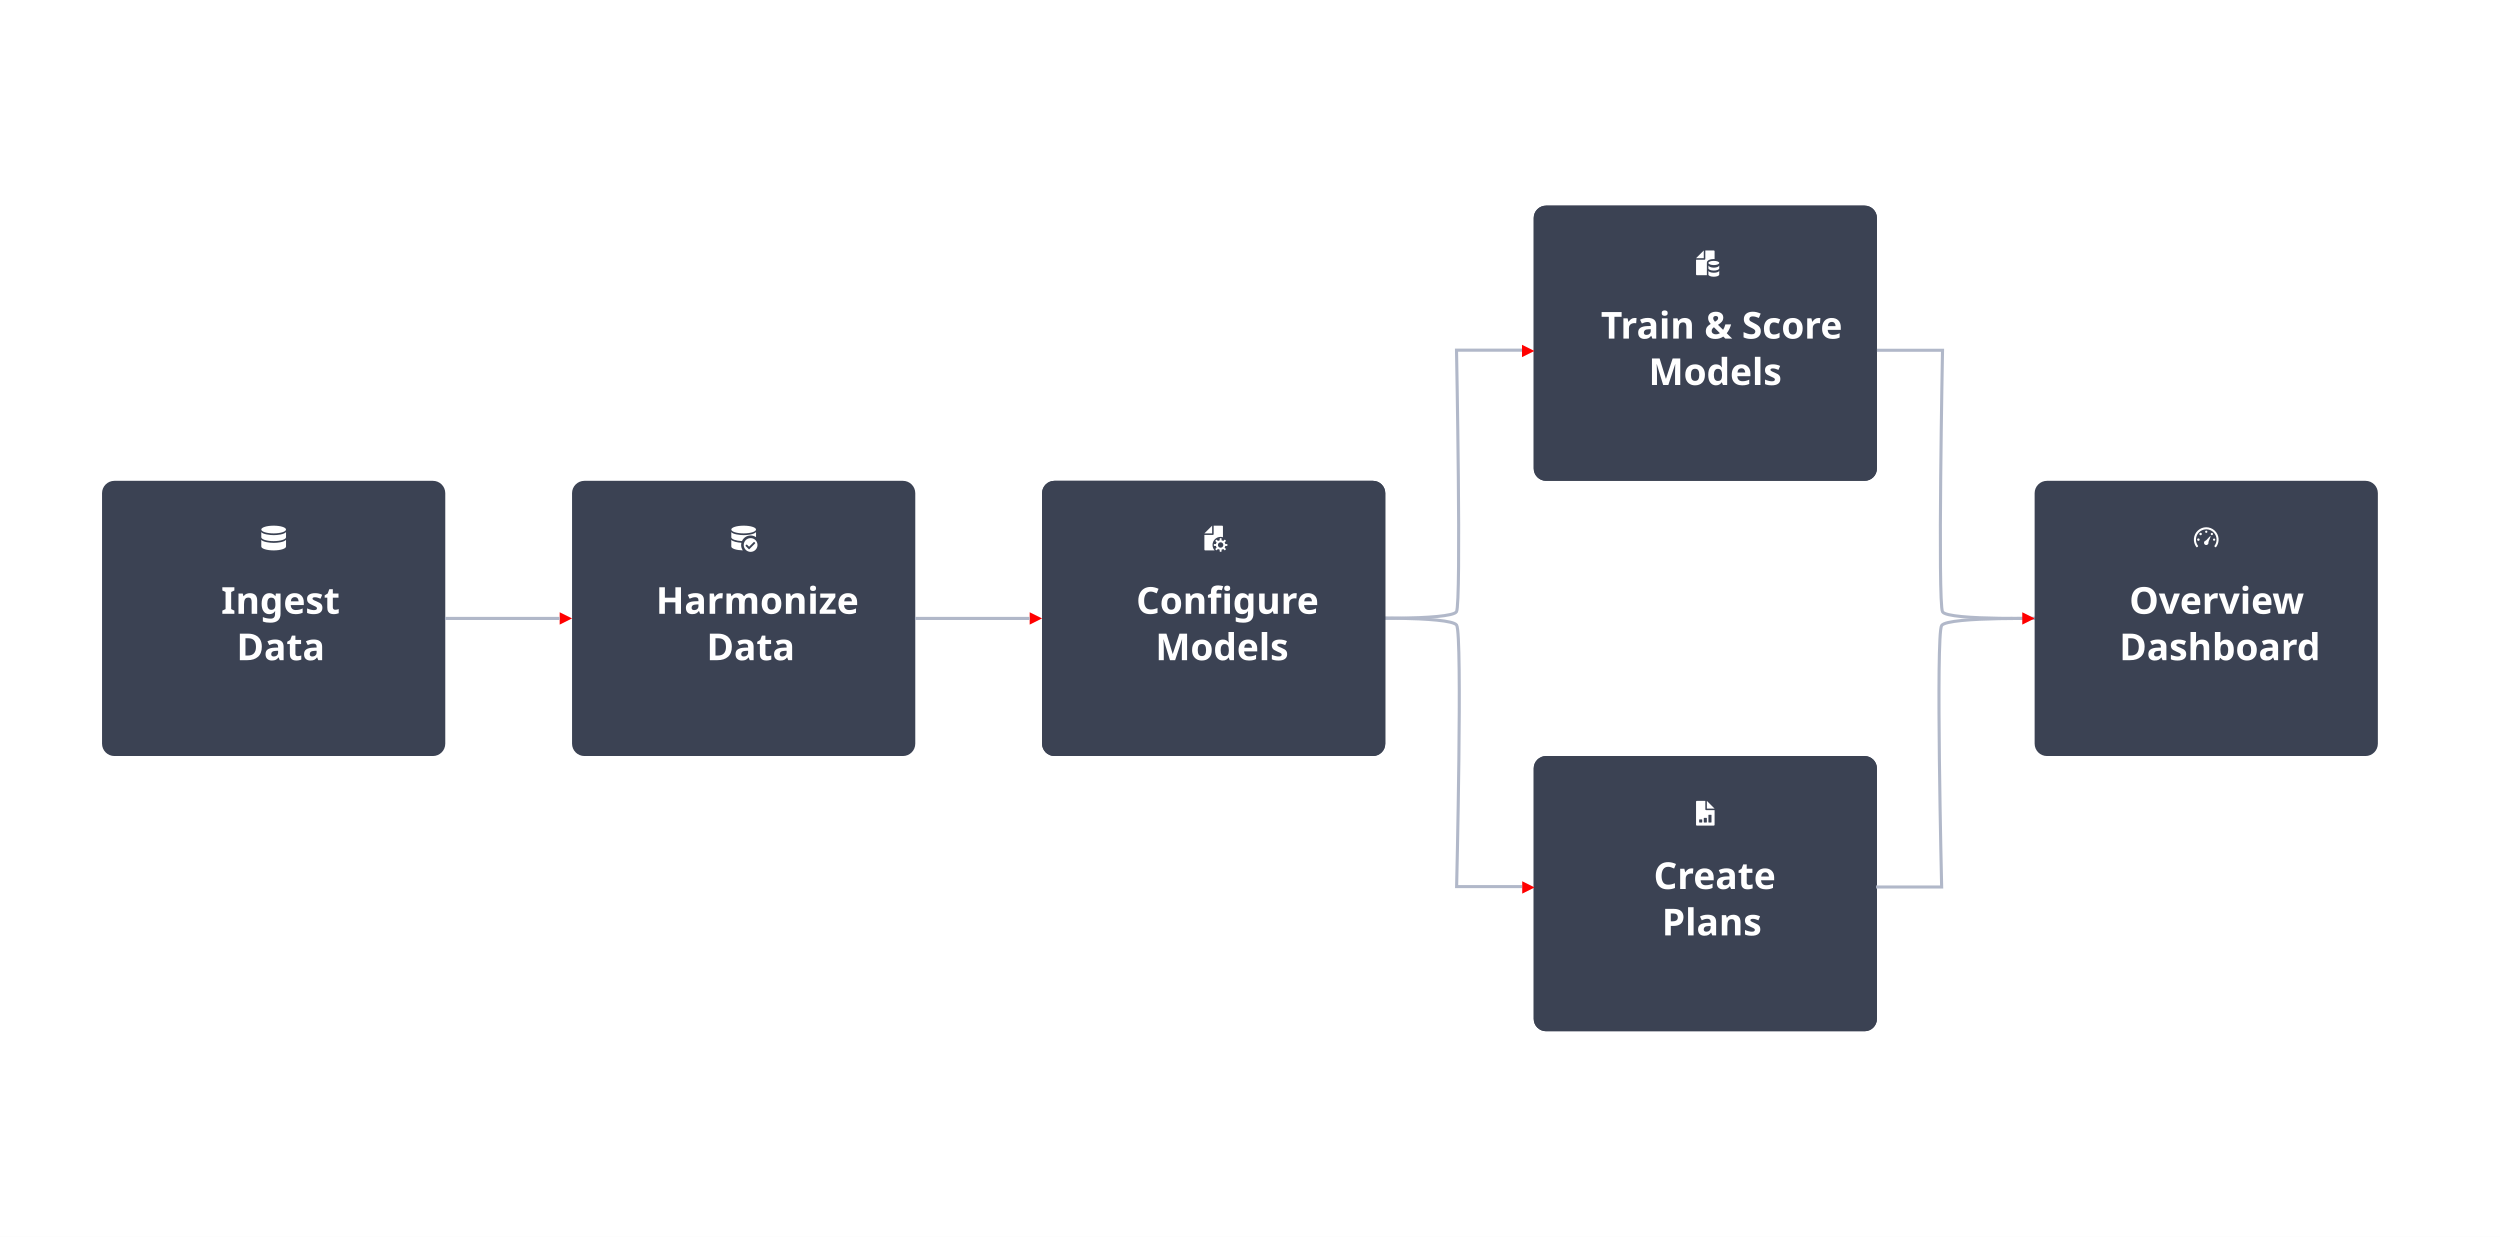
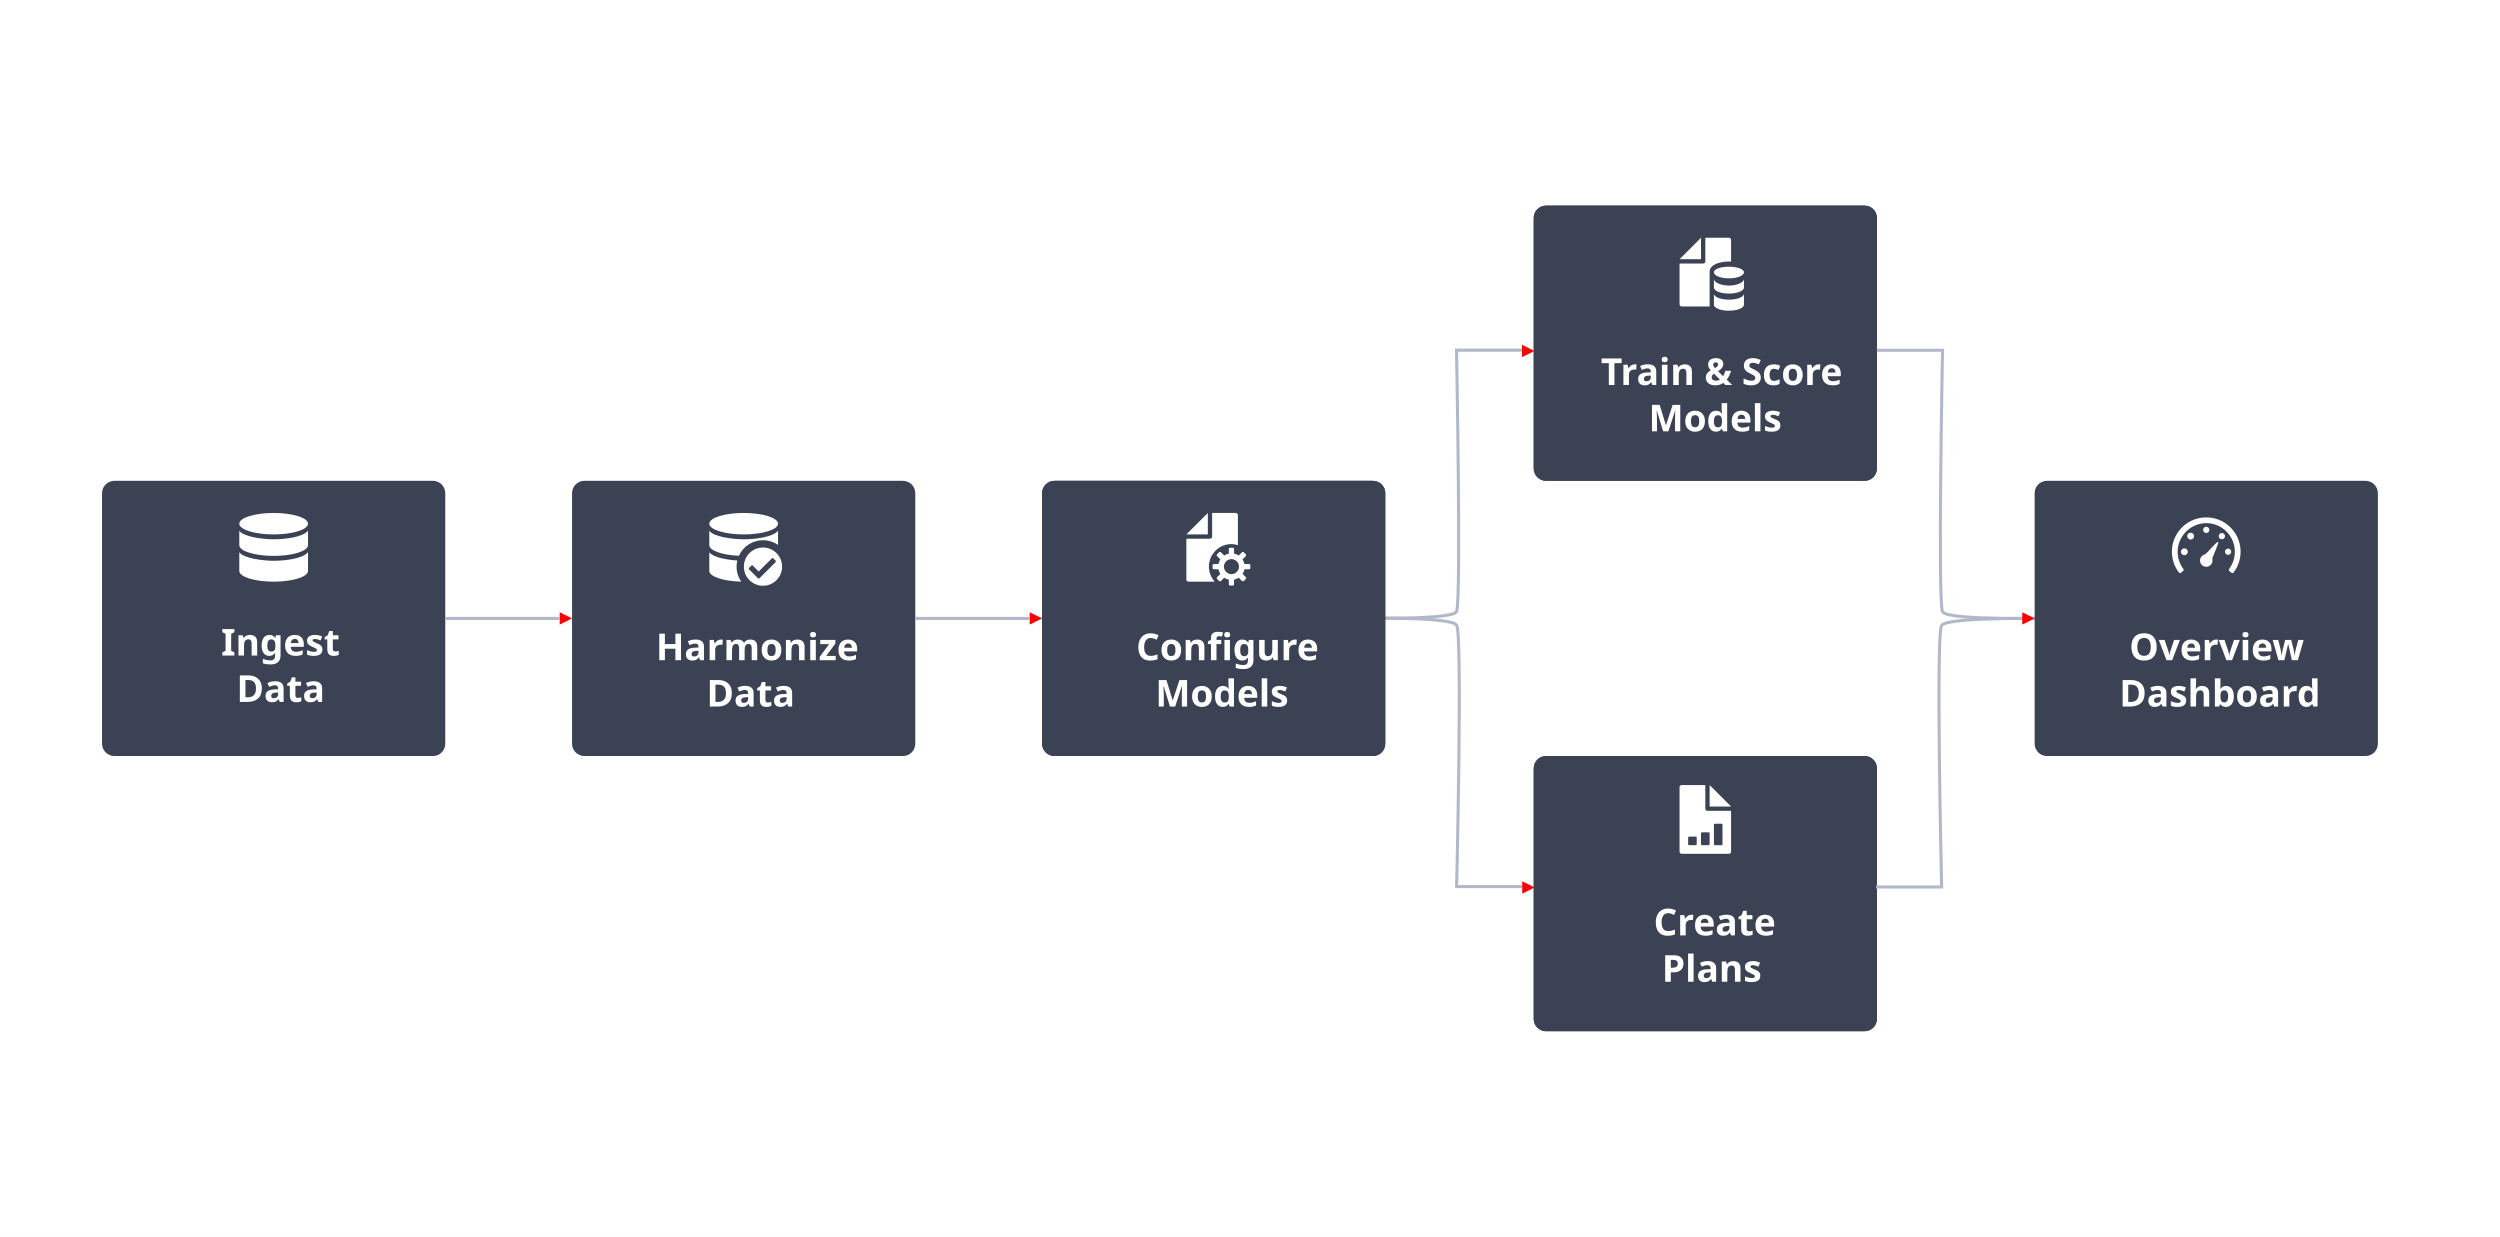
<svg xmlns="http://www.w3.org/2000/svg" width="1617" height="800" viewBox="0 0 1617 800">
  <defs>
+     <clipPath id="clip-path">
+       <rect id="Rectangle_160983" data-name="Rectangle 160983" width="50" height="50" transform="translate(200 89)" fill="#fff" stroke="#707070" stroke-width="1" />
+     </clipPath>
+     <clipPath id="clip-path-2">
+       <rect id="Rectangle_160984" data-name="Rectangle 160984" width="50" height="50" transform="translate(351 82)" fill="#fff" stroke="#707070" stroke-width="1" />
+     </clipPath>
+     <clipPath id="clip-path-3">
+       <rect id="Rectangle_160985" data-name="Rectangle 160985" width="50" height="50" transform="translate(490 50)" fill="#fff" stroke="#707070" stroke-width="1" />
+     </clipPath>
+     <clipPath id="clip-path-4">
+       <rect id="Rectangle_160986" data-name="Rectangle 160986" width="50" height="50" transform="translate(628 89)" fill="#fff" stroke="#707070" stroke-width="1" />
+     </clipPath>
+     <clipPath id="clip-path-5">
+       <rect id="Rectangle_160987" data-name="Rectangle 160987" width="50" height="50" transform="translate(758 50)" fill="#fff" stroke="#707070" stroke-width="1" />
+     </clipPath>
+     <clipPath id="clip-path-6">
+       <rect id="Rectangle_160988" data-name="Rectangle 160988" width="50" height="50" transform="translate(729 170)" fill="#fff" stroke="#707070" stroke-width="1" />
+     </clipPath>
    <clipPath id="clip-ApplicationWorkflow">
      <rect width="1617" height="800" />
    </clipPath>
  </defs>
  <g id="ApplicationWorkflow" clip-path="url(#clip-ApplicationWorkflow)">
    <rect width="1617" height="800" fill="#fff" />
    <g id="Experience_Decisioning" data-name="Experience Decisioning" transform="translate(-910 -229)">
      <g id="Customer_Journey_Analytics" data-name="Customer Journey  Analytics" transform="translate(976 540)">
        <g id="Customer_Journey_Analytics-2" data-name="Customer Journey  Analytics">
          <rect id="BGContainer" width="222" height="178" rx="8" fill="#3b4253" />
          <rect id="hover" width="222" height="178" rx="8" fill="#0091ff" opacity="0" />
        </g>
-         <text id="Ingest_Data" data-name="Ingest  Data" transform="translate(111 86)" fill="#fff" font-size="24" font-family="AdobeClean-ExtraBold, Adobe Clean" font-weight="800">
+         <text id="Ingest_Data" data-name="Ingest  Data" transform="translate(111 113)" fill="#fff" font-size="24" font-family="Adobe Clean" font-weight="800">
          <tspan x="-33.96" y="0">Ingest </tspan>
          <tspan x="-24.024" y="30">Data</tspan>
        </text>
      </g>
    </g>
    <g id="Experience_Decisioning-2" data-name="Experience Decisioning" transform="translate(-606 -229)">
      <g id="Customer_Journey_Analytics-3" data-name="Customer Journey  Analytics" transform="translate(976 540)">
        <g id="Customer_Journey_Analytics-4" data-name="Customer Journey  Analytics">
          <rect id="BGContainer-2" data-name="BGContainer" width="222" height="178" rx="8" fill="#3b4253" />
          <rect id="hover-2" data-name="hover" width="222" height="178" rx="8" fill="#0091ff" opacity="0" />
        </g>
-         <text id="Harmonize_Data" data-name="Harmonize Data" transform="translate(111 86)" fill="#fff" font-size="24" font-family="AdobeClean-ExtraBold, Adobe Clean" font-weight="800">
+         <text id="Harmonize_Data" data-name="Harmonize Data" transform="translate(111 116)" fill="#fff" font-size="24" font-family="Adobe Clean" font-weight="800">
          <tspan x="-56.736" y="0">Harmonize</tspan>
          <tspan x="-24.024" y="30">Data</tspan>
        </text>
      </g>
    </g>
    <g id="Experience_Decisioning-3" data-name="Experience Decisioning" transform="translate(16 -407)">
      <g id="Customer_Journey_Analytics-5" data-name="Customer Journey  Analytics" transform="translate(976 540)">
        <g id="Customer_Journey_Analytics-6" data-name="Customer Journey  Analytics">
          <rect id="BGContainer-3" data-name="BGContainer" width="222" height="178" rx="8" fill="#3b4253" />
          <rect id="hover-3" data-name="hover" width="222" height="178" rx="8" fill="#0091ff" opacity="0" />
        </g>
        <g id="Customer_Journey_Analytics-7" data-name="Customer Journey  Analytics">
          <rect id="BGContainer-4" data-name="BGContainer" width="222" height="178" rx="8" fill="#3b4253" />
          <rect id="hover-4" data-name="hover" width="222" height="178" rx="8" fill="#0091ff" opacity="0" />
        </g>
-         <text id="Train_Score_Models" data-name="Train &amp; Score Models" transform="translate(112 86)" fill="#fff" font-size="24" font-family="AdobeClean-ExtraBold, Adobe Clean" font-weight="800">
+         <text id="Train_Score_Models" data-name="Train &amp; Score Models" transform="translate(112 116)" fill="#fff" font-size="24" font-family="Adobe Clean" font-weight="800">
          <tspan x="-68.556" y="0">Train &amp; Score</tspan>
          <tspan x="-37.668" y="30">Models</tspan>
        </text>
      </g>
    </g>
    <g id="Experience_Decisioning-4" data-name="Experience Decisioning" transform="translate(16 -51)">
      <g id="Customer_Journey_Analytics-8" data-name="Customer Journey  Analytics" transform="translate(976 540)">
        <g id="Customer_Journey_Analytics-9" data-name="Customer Journey  Analytics">
          <rect id="BGContainer-5" data-name="BGContainer" width="222" height="178" rx="8" fill="#3b4253" />
          <rect id="hover-5" data-name="hover" width="222" height="178" rx="8" fill="#0091ff" opacity="0" />
        </g>
        <g id="Customer_Journey_Analytics-10" data-name="Customer Journey  Analytics">
          <rect id="BGContainer-6" data-name="BGContainer" width="222" height="178" rx="8" fill="#3b4253" />
          <rect id="hover-6" data-name="hover" width="222" height="178" rx="8" fill="#0091ff" opacity="0" />
        </g>
-         <text id="Create_Plans" data-name="Create Plans" transform="translate(111 86)" fill="#fff" font-size="24" font-family="AdobeClean-ExtraBold, Adobe Clean" font-weight="800">
+         <text id="Create_Plans" data-name="Create Plans" transform="translate(111 116)" fill="#fff" font-size="24" font-family="Adobe Clean" font-weight="800">
          <tspan x="-33.432" y="0">Create</tspan>
          <tspan x="-28.104" y="30">Plans</tspan>
        </text>
      </g>
-     </g>
-     <g id="Smock_DataCheck_18_N" transform="translate(472 339)">
-       <rect id="Canvas" width="18" height="18" fill="#ff13dc" opacity="0" />
-       <ellipse id="Ellipse_8" data-name="Ellipse 8" cx="8" cy="2.5" rx="8" ry="2.5" transform="translate(1 1)" fill="#fff" />
-       <path id="Path_89865" data-name="Path 89865" d="M7.35,13.5a6.15,6.15,0,0,1,.171-1.42C5.01,11.9,1.737,11.3,1,10.135V14.5c0,1.321,3.284,2.4,7.439,2.491A6.117,6.117,0,0,1,7.35,13.5Z" fill="#fff" />
-       <path id="Path_89866" data-name="Path 89866" d="M13.5,7.35a6.118,6.118,0,0,1,3.5,1.1V5.135c-1.224,1.548-5.532,2-8,2s-7.106-.584-8-2V8.5c0,1.264,3,2.305,6.9,2.474A6.146,6.146,0,0,1,13.5,7.35Z" fill="#fff" />
-       <path id="Path_89867" data-name="Path 89867" d="M13.5,9.05a4.45,4.45,0,1,0,4.45,4.45A4.45,4.45,0,0,0,13.5,9.05Zm-1.169,7.156-2.064-2.063a.25.25,0,0,1,0-.354l.518-.518a.25.25,0,0,1,.354,0L12.5,14.637l3.053-3.053a.25.25,0,0,1,.354,0l.521.521a.25.25,0,0,1,0,.354l-3.75,3.75a.25.25,0,0,1-.351,0Z" fill="#fff" />
-     </g>
-     <g id="Smock_Data_18_N" transform="translate(168 339)">
-       <rect id="Canvas-2" data-name="Canvas" width="18" height="18" fill="#ff13dc" opacity="0" />
-       <ellipse id="Ellipse_9" data-name="Ellipse 9" cx="8" cy="2.5" rx="8" ry="2.5" transform="translate(1 1)" fill="#fff" />
-       <path id="Path_89868" data-name="Path 89868" d="M9,12.137c-2.468,0-7.106-.585-8-2V14.5C1,15.88,4.582,17,9,17s8-1.12,8-2.5V10.135C15.776,11.682,11.468,12.137,9,12.137Z" fill="#fff" />
-       <path id="Path_89869" data-name="Path 89869" d="M9,7.137c-2.468,0-7.106-.584-8-2V8.5C1,9.88,4.582,11,9,11s8-1.12,8-2.5V5.135C15.776,6.682,11.468,7.137,9,7.137Z" fill="#fff" />
-     </g>
-     <g id="Smock_FileChart_18_N" transform="translate(1094 517)">
-       <rect id="Canvas-3" data-name="Canvas" width="18" height="18" fill="#ff13dc" opacity="0" />
-       <path id="Path_89873" data-name="Path 89873" d="M10,1V6h5Z" fill="#fff" />
-       <path id="Path_89874" data-name="Path 89874" d="M9.5,7H15v9.5a.5.5,0,0,1-.5.5H3.5a.5.5,0,0,1-.5-.5V1.5A.5.5,0,0,1,3.5,1H9V6.5A.5.5,0,0,0,9.5,7Zm.25,5H8.25a.25.25,0,0,0-.25.25v2.5a.25.25,0,0,0,.25.25h1.5a.25.25,0,0,0,.25-.25v-2.5A.25.25,0,0,0,9.75,12Zm-3,1H5.25a.25.25,0,0,0-.25.25v1.5a.25.25,0,0,0,.25.25h1.5A.25.25,0,0,0,7,14.75v-1.5A.25.25,0,0,0,6.75,13Zm6-3h-1.5a.25.25,0,0,0-.25.25v4.5a.25.25,0,0,0,.25.25h1.5a.25.25,0,0,0,.25-.25v-4.5A.25.25,0,0,0,12.75,10Z" fill="#fff" />
-     </g>
-     <g id="Smock_FileData_18_N" transform="translate(1094 161)">
-       <rect id="Canvas-4" data-name="Canvas" width="18" height="18" fill="#ff13dc" opacity="0" />
-       <path id="Path_89875" data-name="Path 89875" d="M8,1V6H3Z" fill="#fff" />
-       <path id="Path_89876" data-name="Path 89876" d="M10,17V8.931c0-1.65,2.333-2.4,4.5-2.4.166,0,.333.012.5.022V1.5a.5.5,0,0,0-.5-.5H9V6.5a.5.5,0,0,1-.5.5H3v9.5a.5.5,0,0,0,.5.5Z" fill="#fff" />
-       <path id="Path_89877" data-name="Path 89877" d="M14.5,14c-1.933,0-3.5-.627-3.5-1.4v-2c0,.773,1.567,1.533,3.5,1.533S18,11.373,18,10.6v2C18,13.373,16.433,14,14.5,14ZM18,16.59V14.01c0,.773-1.567,1.4-3.5,1.4s-3.5-.627-3.5-1.4v2.58c0,.773,1.567,1.4,3.5,1.4S18,17.363,18,16.59Zm0-7.534c0-.773-1.6-1.313-3.531-1.313S11,8.283,11,9.056s1.567,1.4,3.5,1.4S18,9.829,18,9.056Z" fill="#fff" />
    </g>
    <path id="Arrow_02_a" data-name="Arrow 02 a" d="M164.047,78.481V36.056S.854,39.2-5.076,36.056-9.095-35.615-9.095-35.615" transform="translate(906.019 390.542) rotate(-90)" fill="none" stroke="#b1b8c9" stroke-width="2" />
    <path id="Arrow_02_a-2" data-name="Arrow 02 a" d="M173.436,0V42.424s-163.193-3.142-169.124,0S.294,114.1.294,114.1" transform="translate(1214 400) rotate(-90)" fill="none" stroke="#b1b8c9" stroke-width="2" />
    <path id="Arrow_02_a-3" data-name="Arrow 02 a" d="M173.48,0V42.424s-163.1-3.879-169.124,0S-.026,113.853-.026,113.853" transform="translate(984.568 399.975) rotate(90)" fill="none" stroke="#b1b8c9" stroke-width="2" />
    <path id="Arrow_02_a-4" data-name="Arrow 02 a" d="M173.71,113.853V71.429s-163.1,3.879-169.124,0S.2,0,.2,0" transform="translate(1327.285 400) rotate(90)" fill="none" stroke="#b1b8c9" stroke-width="2" />
    <path id="Arrow_02_b" data-name="Arrow 02 b" d="M4,0,8,8H0Z" transform="translate(992.432 223) rotate(90)" fill="red" />
    <path id="Arrow_02_b-2" data-name="Arrow 02 b" d="M4,0,8,8H0Z" transform="translate(1316 396) rotate(90)" fill="red" />
    <path id="Arrow_02_b-3" data-name="Arrow 02 b" d="M4,0,8,8H0Z" transform="translate(992.568 570) rotate(90)" fill="red" />
    <g id="Arrow_02" data-name="Arrow 02" transform="translate(287.789 396)">
      <path id="Arrow_02_b-4" data-name="Arrow 02 b" d="M4,0,8,8H0Z" transform="translate(82.211) rotate(90)" fill="red" />
      <path id="Arrow_02_a-5" data-name="Arrow 02 a" d="M0,0V74.211" transform="translate(74.211 4) rotate(90)" fill="none" stroke="#b1b8c9" stroke-width="2" />
    </g>
    <g id="Arrow_02-2" data-name="Arrow 02" transform="translate(591.789 396)">
      <path id="Arrow_02_b-5" data-name="Arrow 02 b" d="M4,0,8,8H0Z" transform="translate(82.211) rotate(90)" fill="red" />
      <path id="Arrow_02_a-6" data-name="Arrow 02 a" d="M0,0V74.211" transform="translate(74.211 4) rotate(90)" fill="none" stroke="#b1b8c9" stroke-width="2" />
    </g>
    <g id="Experience_Decisioning-5" data-name="Experience Decisioning" transform="translate(-302 -229)">
      <g id="Customer_Journey_Analytics-11" data-name="Customer Journey  Analytics" transform="translate(976 540)">
        <g id="Customer_Journey_Analytics-12" data-name="Customer Journey  Analytics">
          <rect id="BGContainer-7" data-name="BGContainer" width="222" height="178" rx="8" fill="#3b4253" />
          <rect id="hover-7" data-name="hover" width="222" height="178" rx="8" fill="#0091ff" opacity="0" />
        </g>
-         <text id="Configure_Models" data-name="Configure Models" transform="translate(111 86)" fill="#fff" font-size="24" font-family="AdobeClean-ExtraBold, Adobe Clean" font-weight="800">
+         <text id="Configure_Models" data-name="Configure Models" transform="translate(111 86)" fill="#fff" font-size="24" font-family="Adobe Clean" font-weight="800">
          <tspan x="-50.112" y="0">Configure</tspan>
          <tspan x="-37.668" y="30">Models</tspan>
        </text>
      </g>
    </g>
    <g id="Experience_Decisioning-6" data-name="Experience Decisioning" transform="translate(-302 -229)">
      <g id="Customer_Journey_Analytics-13" data-name="Customer Journey  Analytics" transform="translate(976 540)">
        <g id="Customer_Journey_Analytics-14" data-name="Customer Journey  Analytics">
          <rect id="BGContainer-8" data-name="BGContainer" width="222" height="178" rx="8" fill="#3b4253" />
          <rect id="hover-8" data-name="hover" width="222" height="178" rx="8" fill="#0091ff" opacity="0" />
        </g>
-         <text id="Configure_Models-2" data-name="Configure Models" transform="translate(111 86)" fill="#fff" font-size="24" font-family="AdobeClean-ExtraBold, Adobe Clean" font-weight="800">
+         <text id="Configure_Models-2" data-name="Configure Models" transform="translate(111 116)" fill="#fff" font-size="24" font-family="Adobe Clean" font-weight="800">
          <tspan x="-50.112" y="0">Configure</tspan>
          <tspan x="-37.668" y="30">Models</tspan>
        </text>
      </g>
    </g>
    <g id="Experience_Decisioning-7" data-name="Experience Decisioning" transform="translate(340 -229)">
      <g id="Customer_Journey_Analytics-15" data-name="Customer Journey  Analytics" transform="translate(976 540)">
        <g id="Customer_Journey_Analytics-16" data-name="Customer Journey  Analytics">
          <rect id="BGContainer-9" data-name="BGContainer" width="222" height="178" rx="8" fill="#3b4253" />
          <rect id="hover-9" data-name="hover" width="222" height="178" rx="8" fill="#0091ff" opacity="0" />
        </g>
-         <text id="Overview_Dashboard" data-name="Overview Dashboard" transform="translate(111 86)" fill="#fff" font-size="24" font-family="AdobeClean-ExtraBold, Adobe Clean" font-weight="800">
+         <text id="Overview_Dashboard" data-name="Overview Dashboard" transform="translate(111 116)" fill="#fff" font-size="24" font-family="Adobe Clean" font-weight="800">
          <tspan x="-49.788" y="0">Overview</tspan>
          <tspan x="-56.232" y="30">Dashboard</tspan>
        </text>
      </g>
    </g>
-     <g id="Smock_FileGear_18_N" transform="translate(776 339)">
-       <rect id="Canvas-5" data-name="Canvas" width="18" height="18" fill="#ff13dc" opacity="0" />
-       <path id="Path_89870" data-name="Path 89870" d="M17.6,12.893H16.534a3.071,3.071,0,0,0-.45-1.09l.757-.757a.3.3,0,0,0,0-.429l-.46-.46a.3.3,0,0,0-.429,0l-.755.757a3.073,3.073,0,0,0-1.089-.45V9.4a.3.3,0,0,0-.3-.3H13.2a.3.3,0,0,0-.3.3v1.062a3.073,3.073,0,0,0-1.089.45l-.756-.756a.3.3,0,0,0-.429,0l-.46.46a.3.3,0,0,0,0,.429l.757.757a3.071,3.071,0,0,0-.45,1.089H9.4a.3.3,0,0,0-.3.3v.607a.3.3,0,0,0,.3.3h1.062a3.071,3.071,0,0,0,.45,1.089l-.757.757a.3.3,0,0,0,0,.429l.46.46a.3.3,0,0,0,.429,0l.757-.757a3.073,3.073,0,0,0,1.089.45V17.6a.3.3,0,0,0,.3.3H13.8a.3.3,0,0,0,.3-.3V16.534a3.073,3.073,0,0,0,1.089-.45l.757.757a.3.3,0,0,0,.429,0l.46-.46a.3.3,0,0,0,0-.429l-.757-.755a3.071,3.071,0,0,0,.45-1.09H17.6a.3.3,0,0,0,.3-.3V13.2a.3.3,0,0,0-.3-.3ZM13.5,15.25a1.75,1.75,0,1,1,1.75-1.75A1.75,1.75,0,0,1,13.5,15.25Z" fill="#fff" />
-       <path id="Path_89871" data-name="Path 89871" d="M8,1V6H3Z" fill="#fff" />
-       <path id="Path_89872" data-name="Path 89872" d="M8.25,13.5A5.25,5.25,0,0,1,13.5,8.25a5.189,5.189,0,0,1,1.5.244V1.5a.5.5,0,0,0-.5-.5H9V6.5a.5.5,0,0,1-.5.5H3v9.5a.5.5,0,0,0,.5.5H9.613A5.212,5.212,0,0,1,8.25,13.5Z" fill="#fff" />
+     <g id="Mask_Group_1" data-name="Mask Group 1" transform="translate(-48 240)" clip-path="url(#clip-path)">
+       <g id="Data" transform="translate(200 89)">
+         <rect id="Canvas" width="50" height="50" fill="#ff13dc" opacity="0" />
+         <ellipse id="Ellipse_15" data-name="Ellipse 15" cx="22.222" cy="6.944" rx="22.222" ry="6.944" transform="translate(2.778 2.778)" fill="#fff" />
+         <path id="Path_89880" data-name="Path 89880" d="M25,33.715c-6.856,0-19.739-1.624-22.222-5.556V40.278c0,3.835,9.949,6.944,22.222,6.944s22.222-3.11,22.222-6.944V28.153C43.824,32.451,31.856,33.715,25,33.715Z" fill="#fff" />
+         <path id="Path_89881" data-name="Path 89881" d="M25,19.826c-6.856,0-19.739-1.624-22.222-5.563v9.347c0,3.835,9.949,6.944,22.222,6.944s22.222-3.11,22.222-6.944V14.264C43.824,18.562,31.856,19.826,25,19.826Z" fill="#fff" />
+       </g>
    </g>
-     <g id="Smock_Dashboard_18_N" transform="translate(1418 339)">
-       <rect id="Canvas-6" data-name="Canvas" width="18" height="18" fill="#ff13dc" opacity="0" />
-       <path id="Path_89878" data-name="Path 89878" d="M3.662,14.026a6.635,6.635,0,0,1-1.328-3.9A6.742,6.742,0,0,1,8.806,3.37a6.666,6.666,0,0,1,5.532,10.656.362.362,0,0,0,.05.5l.466.387a.366.366,0,0,0,.516-.044l.008-.009a8,8,0,1,0-12.757,0,.364.364,0,0,0,.512.062l.011-.009.466-.388A.362.362,0,0,0,3.662,14.026Z" fill="#fff" />
-       <path id="Path_89879" data-name="Path 89879" d="M10.42,11.763a1.454,1.454,0,1,1-1.738-1.1h0c.374-.083,2.767-3.1,3.073-2.922C12.092,7.936,10.328,11.353,10.42,11.763Z" fill="#fff" />
-       <circle id="Ellipse_10" data-name="Ellipse 10" cx="0.8" cy="0.8" r="0.8" transform="translate(3.109 9.234)" fill="#fff" />
-       <circle id="Ellipse_11" data-name="Ellipse 11" cx="0.8" cy="0.8" r="0.8" transform="translate(4.563 5.598)" fill="#fff" />
-       <circle id="Ellipse_12" data-name="Ellipse 12" cx="0.728" cy="0.728" r="0.728" transform="translate(11.909 5.67)" fill="#fff" />
-       <circle id="Ellipse_13" data-name="Ellipse 13" cx="0.728" cy="0.728" r="0.728" transform="translate(8.273 4.216)" fill="#fff" />
-       <circle id="Ellipse_14" data-name="Ellipse 14" cx="0.728" cy="0.728" r="0.728" transform="translate(13.363 9.307)" fill="#fff" />
+     <g id="Mask_Group_2" data-name="Mask Group 2" transform="translate(105 247)" clip-path="url(#clip-path-2)">
+       <g id="DataCheck" transform="translate(351 82)">
+         <rect id="Canvas-2" data-name="Canvas" width="50" height="50" fill="#ff13dc" opacity="0" />
+         <ellipse id="Ellipse_16" data-name="Ellipse 16" cx="22.222" cy="6.944" rx="22.222" ry="6.944" transform="translate(2.778 2.778)" fill="#fff" />
+         <path id="Path_89882" data-name="Path 89882" d="M20.417,37.5a17.084,17.084,0,0,1,.475-3.944c-6.975-.489-16.068-2.16-18.114-5.4V40.278c0,3.671,9.122,6.667,20.665,6.919A16.993,16.993,0,0,1,20.417,37.5Z" fill="#fff" />
+         <path id="Path_89883" data-name="Path 89883" d="M37.5,20.417a16.994,16.994,0,0,1,9.722,3.046v-9.2c-3.4,4.3-15.367,5.556-22.222,5.556S5.261,18.2,2.778,14.264v9.347c0,3.51,8.333,6.4,19.158,6.871A17.074,17.074,0,0,1,37.5,20.417Z" fill="#fff" />
+         <path id="Path_89884" data-name="Path 89884" d="M37.5,25.139A12.361,12.361,0,1,0,49.861,37.5,12.361,12.361,0,0,0,37.5,25.139ZM34.253,45.017l-5.733-5.732a.694.694,0,0,1,0-.982l1.439-1.439a.694.694,0,0,1,.982,0l3.793,3.793,8.481-8.481a.694.694,0,0,1,.982,0l1.449,1.449a.694.694,0,0,1,0,.982L35.228,45.024a.694.694,0,0,1-.975-.007Z" fill="#fff" />
+       </g>
+     </g>
+     <g id="Mask_Group_3" data-name="Mask Group 3" transform="translate(269 279)" clip-path="url(#clip-path-3)">
+       <g id="FileGear" transform="translate(490 50)">
+         <rect id="Canvas-3" data-name="Canvas" width="50" height="50" fill="#ff13dc" opacity="0" />
+         <path id="Path_89885" data-name="Path 89885" d="M48.879,35.814H45.928a8.53,8.53,0,0,0-1.25-3.026l2.1-2.1a.843.843,0,0,0,0-1.192L45.5,28.217a.843.843,0,0,0-1.192,0l-2.1,2.1a8.535,8.535,0,0,0-3.025-1.25V26.121a.843.843,0,0,0-.843-.843H36.657a.843.843,0,0,0-.843.843v2.951a8.535,8.535,0,0,0-3.025,1.25l-2.1-2.1a.843.843,0,0,0-1.192,0L28.218,29.5a.843.843,0,0,0,0,1.192l2.1,2.1a8.53,8.53,0,0,0-1.25,3.026H26.121a.843.843,0,0,0-.843.843v1.686a.843.843,0,0,0,.843.843h2.951a8.53,8.53,0,0,0,1.25,3.026l-2.1,2.1a.843.843,0,0,0,0,1.192L29.5,46.787a.843.843,0,0,0,1.192,0l2.1-2.1a8.535,8.535,0,0,0,3.025,1.25v2.951a.843.843,0,0,0,.843.843h1.686a.843.843,0,0,0,.843-.843v-2.96a8.535,8.535,0,0,0,3.025-1.25l2.1,2.1a.843.843,0,0,0,1.192,0L46.785,45.5a.843.843,0,0,0,0-1.192l-2.1-2.1a8.53,8.53,0,0,0,1.25-3.026h2.951a.843.843,0,0,0,.843-.843V36.657a.843.843,0,0,0-.843-.843ZM37.5,42.361A4.861,4.861,0,1,1,42.361,37.5,4.861,4.861,0,0,1,37.5,42.361Z" fill="#fff" />
+         <path id="Path_89886" data-name="Path 89886" d="M22.222,2.778V16.667H8.333Z" fill="#fff" />
+         <path id="Path_89887" data-name="Path 89887" d="M22.917,37.5A14.583,14.583,0,0,1,37.5,22.917a14.414,14.414,0,0,1,4.167.678V4.167a1.389,1.389,0,0,0-1.389-1.389H25V18.056a1.389,1.389,0,0,1-1.389,1.389H8.333V45.833a1.389,1.389,0,0,0,1.389,1.389H26.7A14.476,14.476,0,0,1,22.917,37.5Z" fill="#fff" />
+       </g>
+     </g>
+     <g id="Mask_Group_4" data-name="Mask Group 4" transform="translate(450 62)" clip-path="url(#clip-path-4)">
+       <g id="FileData" transform="translate(628 89)">
+         <rect id="Canvas-4" data-name="Canvas" width="50" height="50" fill="#ff13dc" opacity="0" />
+         <path id="Path_89888" data-name="Path 89888" d="M22.222,2.778V16.667H8.333Z" fill="#fff" />
+         <path id="Path_89889" data-name="Path 89889" d="M27.778,47.222V24.807c0-4.583,6.481-6.667,12.5-6.667.461,0,.925.035,1.389.06V4.167a1.389,1.389,0,0,0-1.389-1.389H25V18.056a1.389,1.389,0,0,1-1.389,1.389H8.333V45.833a1.389,1.389,0,0,0,1.389,1.389Z" fill="#fff" />
+         <path id="Path_89890" data-name="Path 89890" d="M40.278,38.889c-5.369,0-9.722-1.74-9.722-3.889V29.444c0,2.147,4.353,4.258,9.722,4.258S50,31.592,50,29.444V35C50,37.149,45.647,38.889,40.278,38.889ZM50,46.082V38.918c0,2.147-4.353,3.889-9.722,3.889s-9.722-1.74-9.722-3.889v7.165c0,2.147,4.353,3.889,9.722,3.889S50,48.231,50,46.082Zm0-20.928c0-2.147-4.437-3.647-9.807-3.647s-9.638,1.5-9.638,3.647,4.353,3.889,9.722,3.889S50,27.3,50,25.154Z" fill="#fff" />
+       </g>
+     </g>
+     <g id="Mask_Group_5" data-name="Mask Group 5" transform="translate(320 455)" clip-path="url(#clip-path-5)">
+       <g id="FileChart" transform="translate(758 50)">
+         <rect id="Canvas-5" data-name="Canvas" width="50" height="50" fill="#ff13dc" opacity="0" />
+         <path id="Path_89891" data-name="Path 89891" d="M27.778,2.778V16.667H41.667Z" fill="#fff" />
+         <path id="Path_89892" data-name="Path 89892" d="M26.389,19.444H41.667V45.833a1.389,1.389,0,0,1-1.389,1.389H9.722a1.389,1.389,0,0,1-1.389-1.389V4.167A1.389,1.389,0,0,1,9.722,2.778H25V18.056A1.389,1.389,0,0,0,26.389,19.444Zm.694,13.889H22.917a.694.694,0,0,0-.694.694v6.944a.694.694,0,0,0,.694.694h4.167a.694.694,0,0,0,.694-.694V34.028A.694.694,0,0,0,27.083,33.333ZM18.75,36.111H14.583a.694.694,0,0,0-.694.694v4.167a.694.694,0,0,0,.694.694H18.75a.694.694,0,0,0,.694-.694V36.806A.694.694,0,0,0,18.75,36.111Zm16.667-8.333H31.25a.694.694,0,0,0-.694.694v12.5a.694.694,0,0,0,.694.694h4.167a.694.694,0,0,0,.694-.694v-12.5A.694.694,0,0,0,35.417,27.778Z" fill="#fff" />
+       </g>
+     </g>
+     <g id="Mask_Group_6" data-name="Mask Group 6" transform="translate(673 159)" clip-path="url(#clip-path-6)">
+       <g id="Dashboard" transform="translate(729 170)">
+         <rect id="Canvas-6" data-name="Canvas" width="50" height="50" fill="#ff13dc" opacity="0" />
+         <path id="Path_89893" data-name="Path 89893" d="M10.172,38.962A18.431,18.431,0,0,1,6.483,28.138,18.726,18.726,0,0,1,24.461,9.362a18.515,18.515,0,0,1,15.367,29.6,1.007,1.007,0,0,0,.139,1.389l1.293,1.076a1.018,1.018,0,0,0,1.435-.123l.021-.026a22.222,22.222,0,1,0-35.437,0,1.012,1.012,0,0,0,1.421.173l.03-.024,1.294-1.078A1.006,1.006,0,0,0,10.172,38.962Z" fill="#fff" />
+         <path id="Path_89894" data-name="Path 89894" d="M28.943,32.675a4.04,4.04,0,1,1-4.829-3.055h0c1.039-.232,7.686-8.611,8.536-8.118C33.589,22.043,28.689,31.536,28.943,32.675Z" fill="#fff" />
+         <circle id="Ellipse_17" data-name="Ellipse 17" cx="2.222" cy="2.222" r="2.222" transform="translate(8.636 25.651)" fill="#fff" />
+         <circle id="Ellipse_18" data-name="Ellipse 18" cx="2.222" cy="2.222" r="2.222" transform="translate(12.676 15.55)" fill="#fff" />
+         <circle id="Ellipse_19" data-name="Ellipse 19" cx="2.021" cy="2.021" r="2.021" transform="translate(33.081 15.751)" fill="#fff" />
+         <circle id="Ellipse_20" data-name="Ellipse 20" cx="2.021" cy="2.021" r="2.021" transform="translate(22.979 11.711)" fill="#fff" />
+         <circle id="Ellipse_21" data-name="Ellipse 21" cx="2.021" cy="2.021" r="2.021" transform="translate(37.121 25.853)" fill="#fff" />
+       </g>
    </g>
  </g>
</svg>
